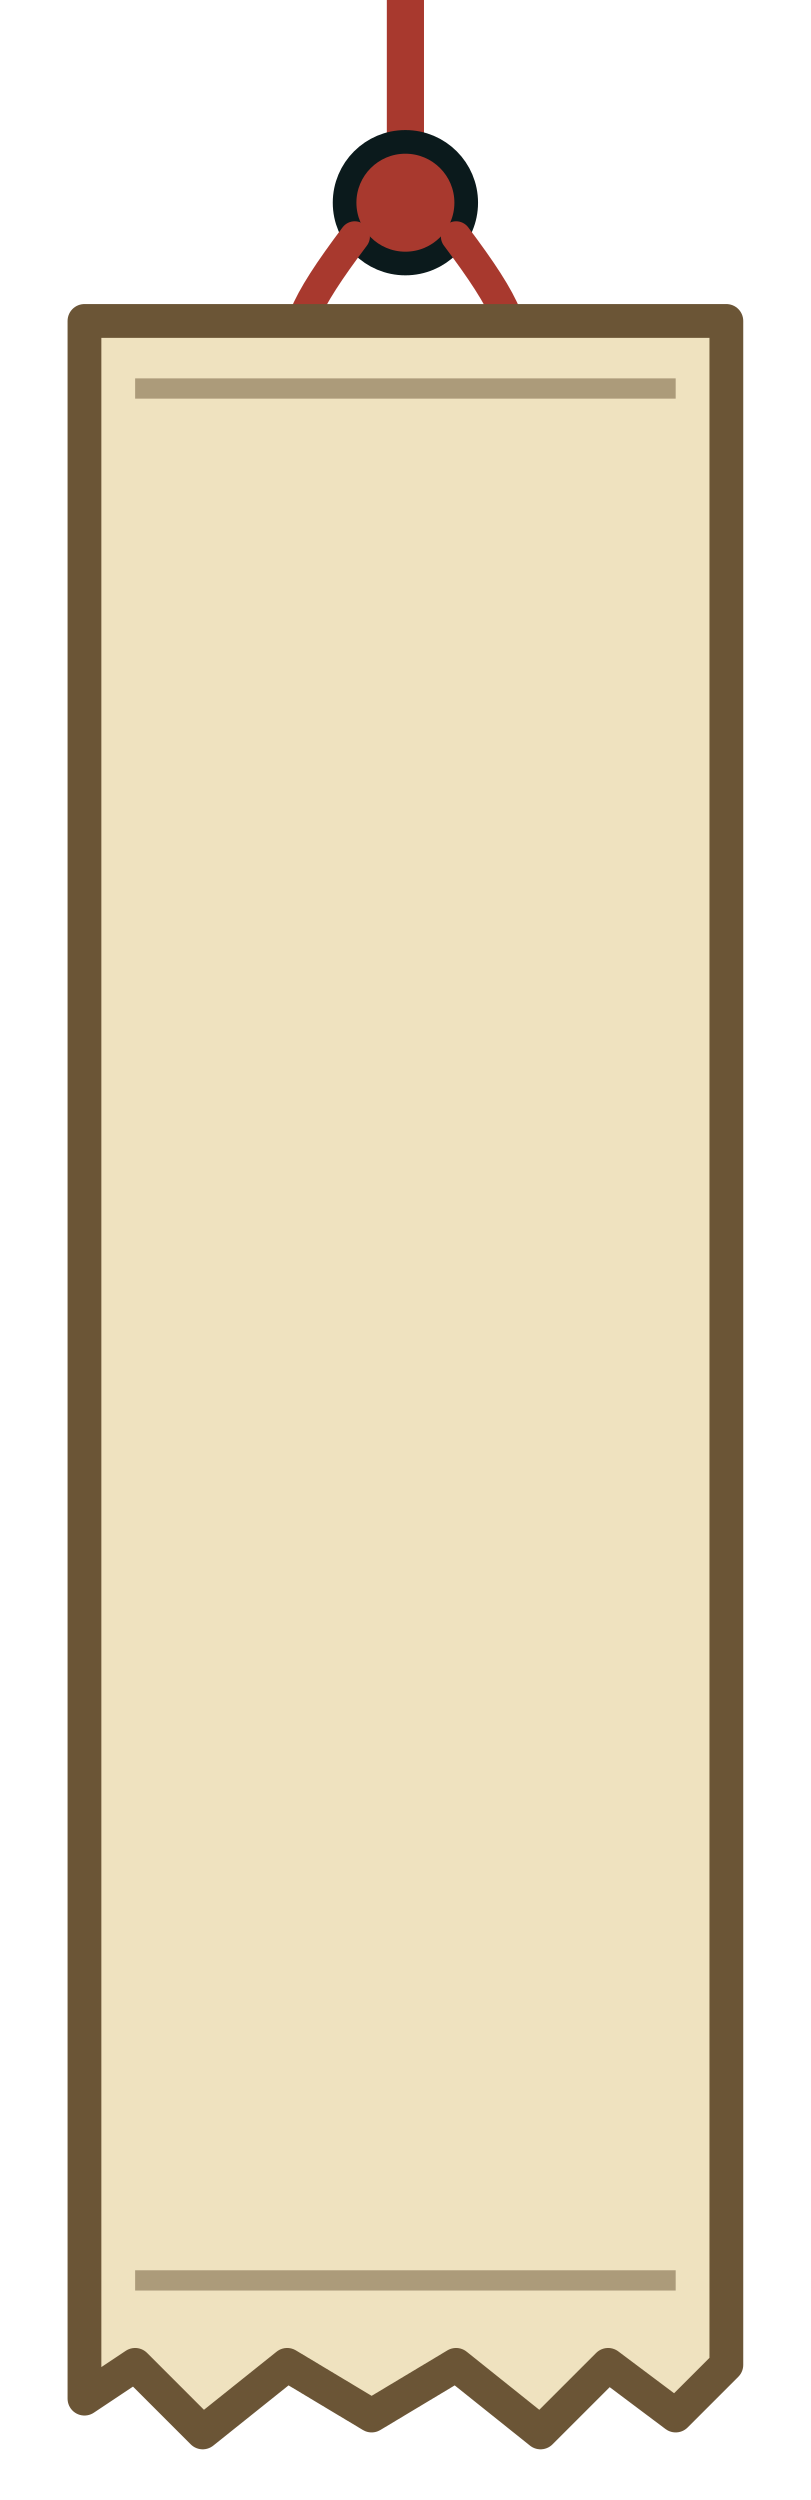
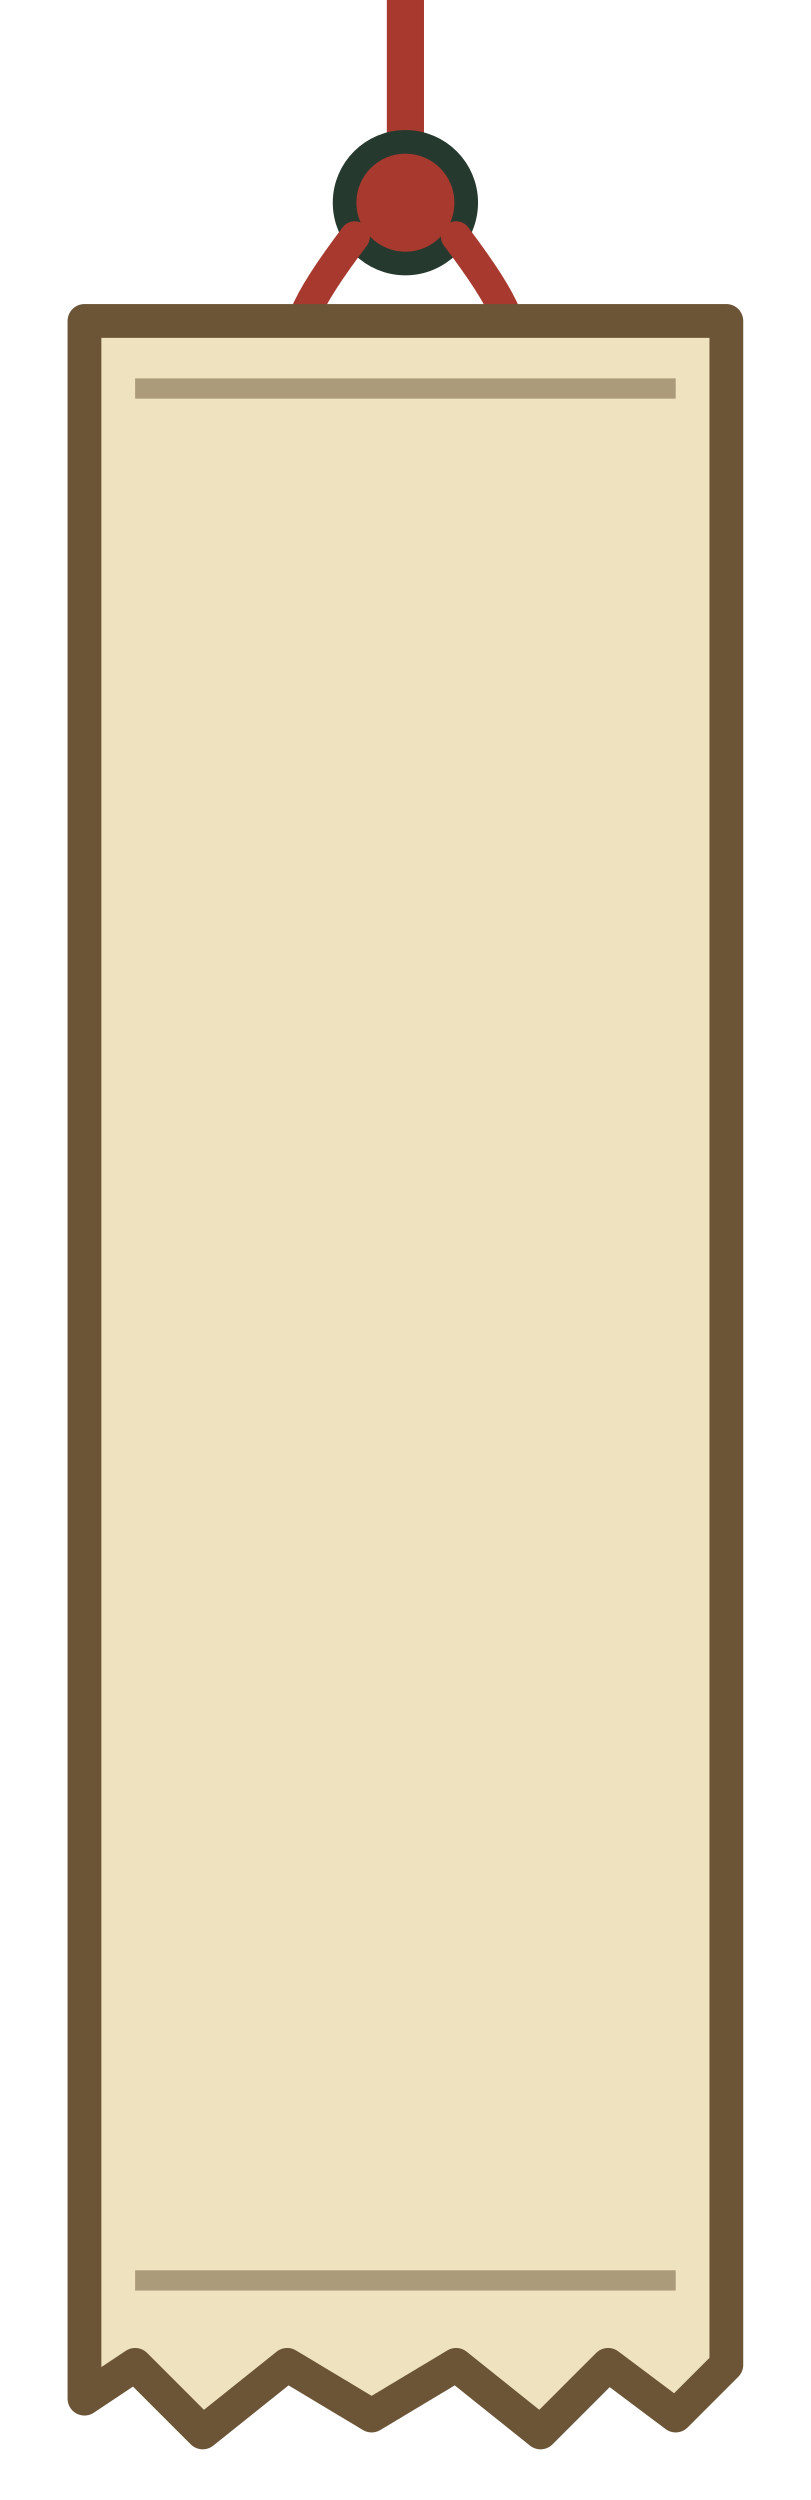
<svg xmlns="http://www.w3.org/2000/svg" width="48" height="148" viewBox="0 0 48 148">
  <path d="M24 0 L24 9" stroke="#a8392e" stroke-width="2.2" />
-   <circle cx="24" cy="12" r="3.6" fill="#a8392e" stroke="#0b1a1c" stroke-width="1.4" />
+   <circle cx="24" cy="12" r="3.6" fill="#a8392e" stroke="#26392f" stroke-width="1.4" />
  <path d="M21 14 C18 18 17 20 18 22 M27 14 C30 18 31 20 30 22" stroke="#a8392e" stroke-width="1.8" fill="none" stroke-linecap="round" />
  <path d="M5 19 L43 19 L43 140 L40 143 L36 140 L32 144 L27 140 L22 143 L17 140 L12 144 L8 140 L5 142 Z" fill="#efe2bf" stroke="#6b5536" stroke-width="2" stroke-linejoin="round" />
  <path d="M8 23 L40 23" stroke="#6b5536" stroke-opacity="0.5" stroke-width="1.2" />
  <path d="M8 135 L40 135" stroke="#6b5536" stroke-opacity="0.5" stroke-width="1.2" />
</svg>
